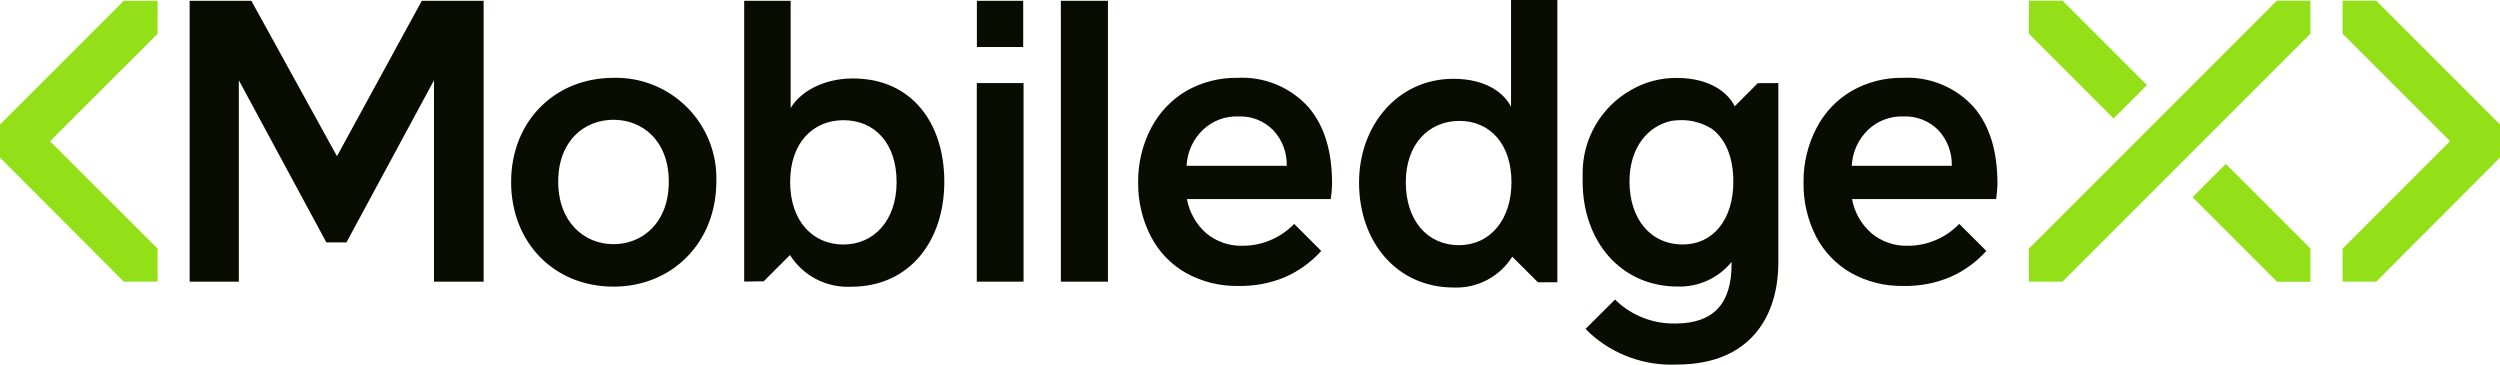
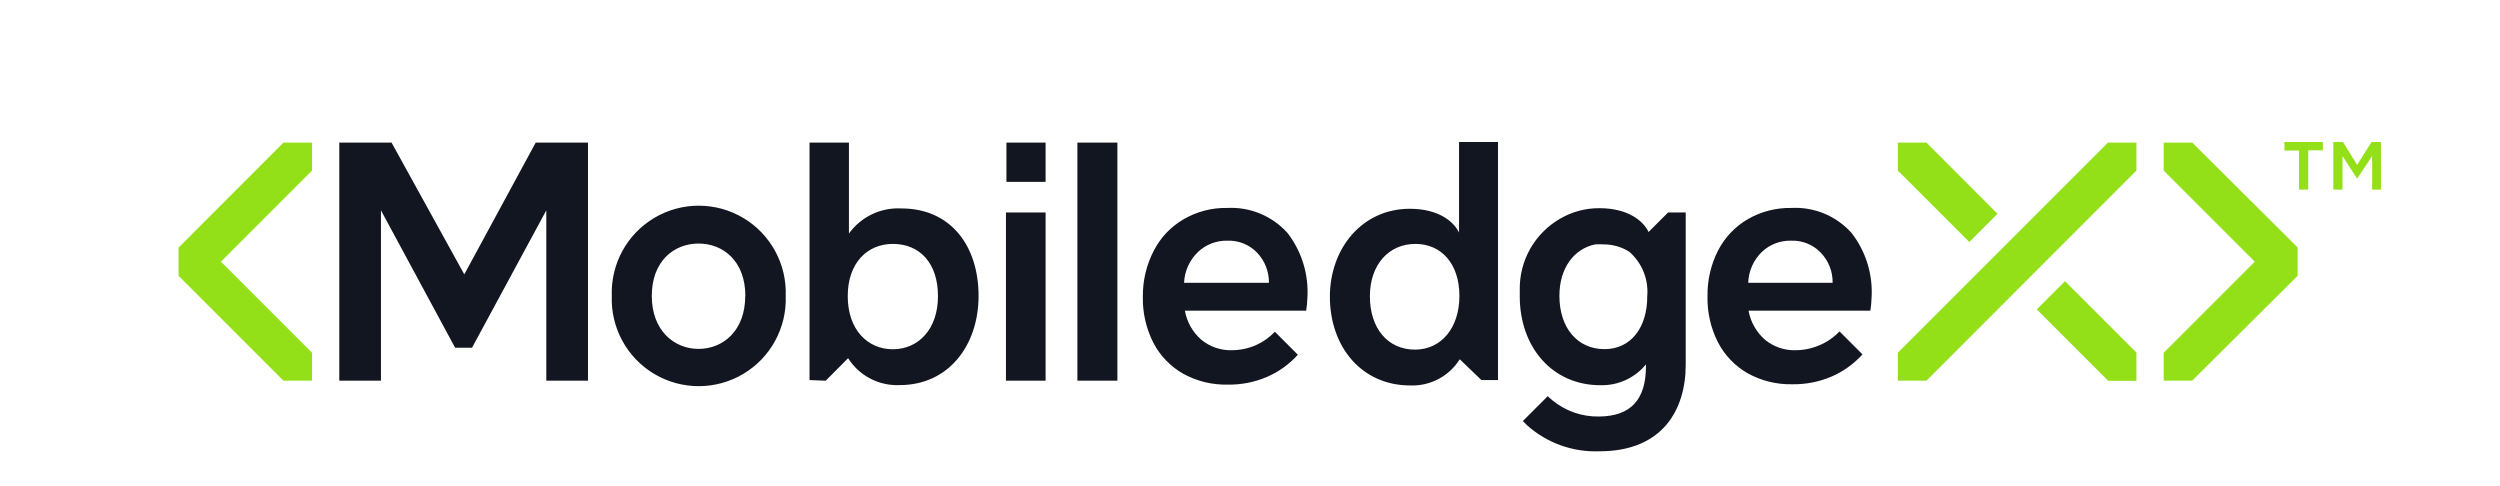
- <svg xmlns="http://www.w3.org/2000/svg" height="41.61" viewBox="0 0 285.55 41.61" width="285.55">
-   <path d="m81.82 20.74c0 6.92-5 12-11.75 12s-11.69-5-11.69-11.95 5-11.9 11.69-11.9a11.47 11.47 0 0 1 11.75 11.85zm-5.43 0c0-4.66-3-7.06-6.32-7.06s-6.31 2.4-6.31 7.06 3 7.15 6.31 7.15 6.32-2.44 6.32-7.15zm8.61 11.42v-32.07h5.31v12.26c1-1.76 3.62-3.39 7.1-3.39 6.78 0 10.45 5.15 10.45 11.79 0 6.82-4 12-10.63 12a7.8 7.8 0 0 1 -7-3.62l-3 3zm11.33-18.43c-3.44 0-6.08 2.55-6.08 7.06s2.64 7.14 6.08 7.14 6.08-2.69 6.08-7.14-2.51-7.06-6.08-7.06zm15.24-4.24v22.68h5.34v-22.68zm9.6 22.68v-32.08h5.38v32.08zm51.42-32.17v12.2c-.7-1.43-2.69-3.2-6.59-3.2-6.36 0-10.77 5.34-10.77 11.84 0 6.82 4.33 12 10.82 12a7.54 7.54 0 0 0 6.68-3.52l2.93 2.92h2.22v-4.24-28zm-5.94 28c-3.67 0-6.08-2.87-6.08-7.19s2.6-7 6.13-7 5.94 2.69 5.94 7-2.46 7.19-5.99 7.19zm-144.99-27.91h7.05l9.78 17.75 9.69-17.75h7.06v32.08h-5.67v-23l-10 18.52h-2.29l-10-18.52v23h-5.62zm95.21 0h-5.29v5.28h5.29zm83.9 9.41-2.63 2.64c-.7-1.44-2.7-3.24-6.63-3.24a10.23 10.23 0 0 0 -5.23 1.39 10.87 10.87 0 0 0 -5.51 9.57q0 .43 0 .87c0 6.83 4.36 12 10.86 12a7.65 7.65 0 0 0 6.15-2.81v.26c0 4.56-2.11 6.74-6.33 6.77h-.07a9.56 9.56 0 0 1 -6.29-2.17c-.4-.34-.53-.49-.62-.57l-3.37 3.36c.23.23.36.36.61.59a13.78 13.78 0 0 0 9.74 3.48h.07c8.49 0 11.6-5.62 11.6-11.65v-20.5zm-8.57 18.42c-3.66 0-6.08-2.88-6.08-7.2 0-3.76 2-6.32 4.82-6.92a9.41 9.41 0 0 1 1.15-.08 6.54 6.54 0 0 1 3.45 1c1.55 1.16 2.44 3.24 2.44 6 .02 4.28-2.25 7.2-5.78 7.2zm-47-.53a8 8 0 0 1 -3.27.68 6.2 6.2 0 0 1 -4.14-1.42 6.84 6.84 0 0 1 -2.22-3.91h16.43a15.16 15.16 0 0 0 .15-1.71c0-3.84-.89-6.65-2.68-8.77a10.18 10.18 0 0 0 -8.11-3.37 11.47 11.47 0 0 0 -5.87 1.5 10.59 10.59 0 0 0 -4 4.22 13 13 0 0 0 -1.49 6.21 13.1 13.1 0 0 0 1.45 6.18 10.14 10.14 0 0 0 4 4.17 11.83 11.83 0 0 0 6 1.49 13.11 13.11 0 0 0 5.31-1 12 12 0 0 0 4.15-3l-3.09-3.09a8 8 0 0 1 -2.62 1.82zm-7.78-12.58a5.55 5.55 0 0 1 4-1.51 5.27 5.27 0 0 1 4 1.56 5.7 5.7 0 0 1 1.55 4.08h-11.44a6.06 6.06 0 0 1 1.89-4.13zm83.75 12.58a8 8 0 0 1 -3.26.68 6.18 6.18 0 0 1 -4.14-1.42 6.8 6.8 0 0 1 -2.23-3.91h16.46a15.16 15.16 0 0 0 .15-1.71c0-3.84-.9-6.65-2.68-8.77a10.21 10.21 0 0 0 -8.12-3.37 11.43 11.43 0 0 0 -5.86 1.5 10.45 10.45 0 0 0 -4 4.22 13.05 13.05 0 0 0 -1.49 6.21 13.1 13.1 0 0 0 1.42 6.18 10.22 10.22 0 0 0 4 4.17 11.78 11.78 0 0 0 6 1.49 13 13 0 0 0 5.3-1 12 12 0 0 0 4.16-3l-3.1-3.09a7.87 7.87 0 0 1 -2.61 1.82zm-7.78-12.58a5.55 5.55 0 0 1 4-1.51 5.29 5.29 0 0 1 4 1.56 5.69 5.69 0 0 1 1.54 4.08h-11.42a6.09 6.09 0 0 1 1.88-4.13z" fill="#080c01" />
-   <path d="m263.9 28.39v3.8h-3.81l-9.66-9.66 3.8-3.81zm-245.9-24.53v-3.77h-3.86l-14.14 14.13v3.78l14.14 14.17h3.86v-3.77l-12.29-12.27zm261.84 12.26-12.27 12.28v3.77h3.84l14.14-14.17v-3.78l-14.14-14.14h-3.84v3.77zm-44.26-16.04h-3.84v3.77l9.67 9.68 3.81-3.81zm28.32 3.77v-3.77h-3.84l-28.32 28.32v3.77h3.84z" fill="#93e019" />
+ <svg xmlns="http://www.w3.org/2000/svg" width="185" height="35.93" viewBox="-15 -7 210 30.93">
+   <defs>
+     <style>.cls-1{fill:#121620;}.cls-2{fill:#93e019;}</style>
+   </defs>
+   <g id="Layer_2" data-name="Layer 2">
+     <g id="design">
+       <path class="cls-1" d="M51,12.93a7.31,7.31,0,1,1-14.61,0,7.31,7.31,0,1,1,14.61,0Zm-3.39,0c0-2.91-1.85-4.4-3.93-4.4s-3.93,1.49-3.93,4.4,1.88,4.45,3.93,4.45S47.6,15.86,47.6,12.93ZM53,20V.05h3.31V7.69A5.09,5.09,0,0,1,60.7,5.58c4.22,0,6.5,3.21,6.5,7.35s-2.51,7.49-6.62,7.49a4.87,4.87,0,0,1-4.34-2.26l-1.88,1.89ZM60,8.56c-2.14,0-3.79,1.59-3.79,4.39s1.65,4.46,3.79,4.46,3.79-1.68,3.79-4.46S62.26,8.56,60,8.56Zm9.5-2.64V20.05h3.33V5.92Zm6,14.13V.05h3.36v20ZM107.56,0V7.61c-.43-.9-1.68-2-4.14-2-4,0-6.71,3.33-6.71,7.38,0,4.25,2.7,7.46,6.74,7.46a4.7,4.7,0,0,0,4.17-2.2h0L109.44,20h1.39V17.47h0V0Zm-3.7,17.44c-2.29,0-3.79-1.79-3.79-4.48s1.62-4.4,3.82-4.4,3.7,1.68,3.7,4.37S106.06,17.44,103.86,17.44ZM13.5.05h4.39L24,11.12,30,.05h4.39v20H30.89V5.74L24.65,17.28H23.23L17,5.74V20.05H13.5Zm59.33,0H69.54v3.3h3.29Zm52.29,5.87-1.64,1.64c-.43-.9-1.68-2-4.13-2a6.44,6.44,0,0,0-3.26.86,6.76,6.76,0,0,0-3.43,6c0,.18,0,.36,0,.55,0,4.25,2.72,7.46,6.77,7.46a4.78,4.78,0,0,0,3.83-1.75v.16c0,2.84-1.31,4.2-3.94,4.22h0a6,6,0,0,1-3.92-1.36c-.25-.2-.33-.3-.39-.35l-2.09,2.09c.14.15.22.23.37.37a8.61,8.61,0,0,0,6.08,2.17h0c5.29,0,7.23-3.5,7.23-7.26V5.92ZM119.78,17.4c-2.28,0-3.79-1.79-3.79-4.48,0-2.35,1.24-3.95,3-4.32a6.07,6.07,0,0,1,.71,0,4.08,4.08,0,0,1,2.15.61,4.45,4.45,0,0,1,1.52,3.73C123.38,15.58,122,17.4,119.78,17.4Zm-29.29-.33a5.1,5.1,0,0,1-2,.42,3.86,3.86,0,0,1-2.58-.88,4.21,4.21,0,0,1-1.38-2.44H94.72a8.66,8.66,0,0,0,.1-1.06,8.11,8.11,0,0,0-1.67-5.47,6.36,6.36,0,0,0-5.06-2.1,7,7,0,0,0-3.65.94,6.43,6.43,0,0,0-2.51,2.63A8.17,8.17,0,0,0,81,13a8.14,8.14,0,0,0,.88,3.86,6.39,6.39,0,0,0,2.5,2.6,7.39,7.39,0,0,0,3.75.92,8,8,0,0,0,3.3-.65,7.46,7.46,0,0,0,2.59-1.86l-1.93-1.93A5,5,0,0,1,90.49,17.07ZM85.64,9.23a3.47,3.47,0,0,1,2.48-.94,3.28,3.28,0,0,1,2.47,1,3.6,3.6,0,0,1,1,2.54H84.46A3.83,3.83,0,0,1,85.64,9.23Zm52.2,7.84a5.1,5.1,0,0,1-2,.42,3.86,3.86,0,0,1-2.58-.88,4.21,4.21,0,0,1-1.38-2.44h10.23a8.66,8.66,0,0,0,.1-1.06,8.06,8.06,0,0,0-1.68-5.47,6.32,6.32,0,0,0-5.05-2.1,7.07,7.07,0,0,0-3.66.94,6.47,6.47,0,0,0-2.5,2.63,8.17,8.17,0,0,0-.89,3.86,8.14,8.14,0,0,0,.88,3.86,6.39,6.39,0,0,0,2.5,2.6,7.39,7.39,0,0,0,3.75.92,8.07,8.07,0,0,0,3.3-.65,7.56,7.56,0,0,0,2.59-1.86l-1.93-1.93A5,5,0,0,1,137.84,17.07ZM133,9.23a3.44,3.44,0,0,1,2.47-.94,3.27,3.27,0,0,1,2.47,1,3.56,3.56,0,0,1,1,2.54h-7.09A3.79,3.79,0,0,1,133,9.23Z" />
+       <path class="cls-2" d="M164.46,17.69v2.37h-2.37l-6-6,2.37-2.37ZM11.21,2.4V.05H8.81L0,8.87v2.37l8.81,8.81h2.4V17.7L3.56,10.05ZM174.4,10.05l-7.65,7.65v2.35h2.39L178,11.24V8.86L169.15.05h-2.4V2.4ZM146.82.05h-2.4V2.4l6,6,2.37-2.37ZM164.46,2.4V.05h-2.39L144.42,17.7v2.35h2.4Z" />
+       <path class="cls-2" d="M178.12.72h-1.23V0h3.23v.7h-1.23V4h-.77ZM181,0h.81L183,1.92,184.21,0H185V4h-.74V1.18L183,3.08H183l-1.23-1.9V4H181Z" />
+     </g>
+   </g>
</svg>
